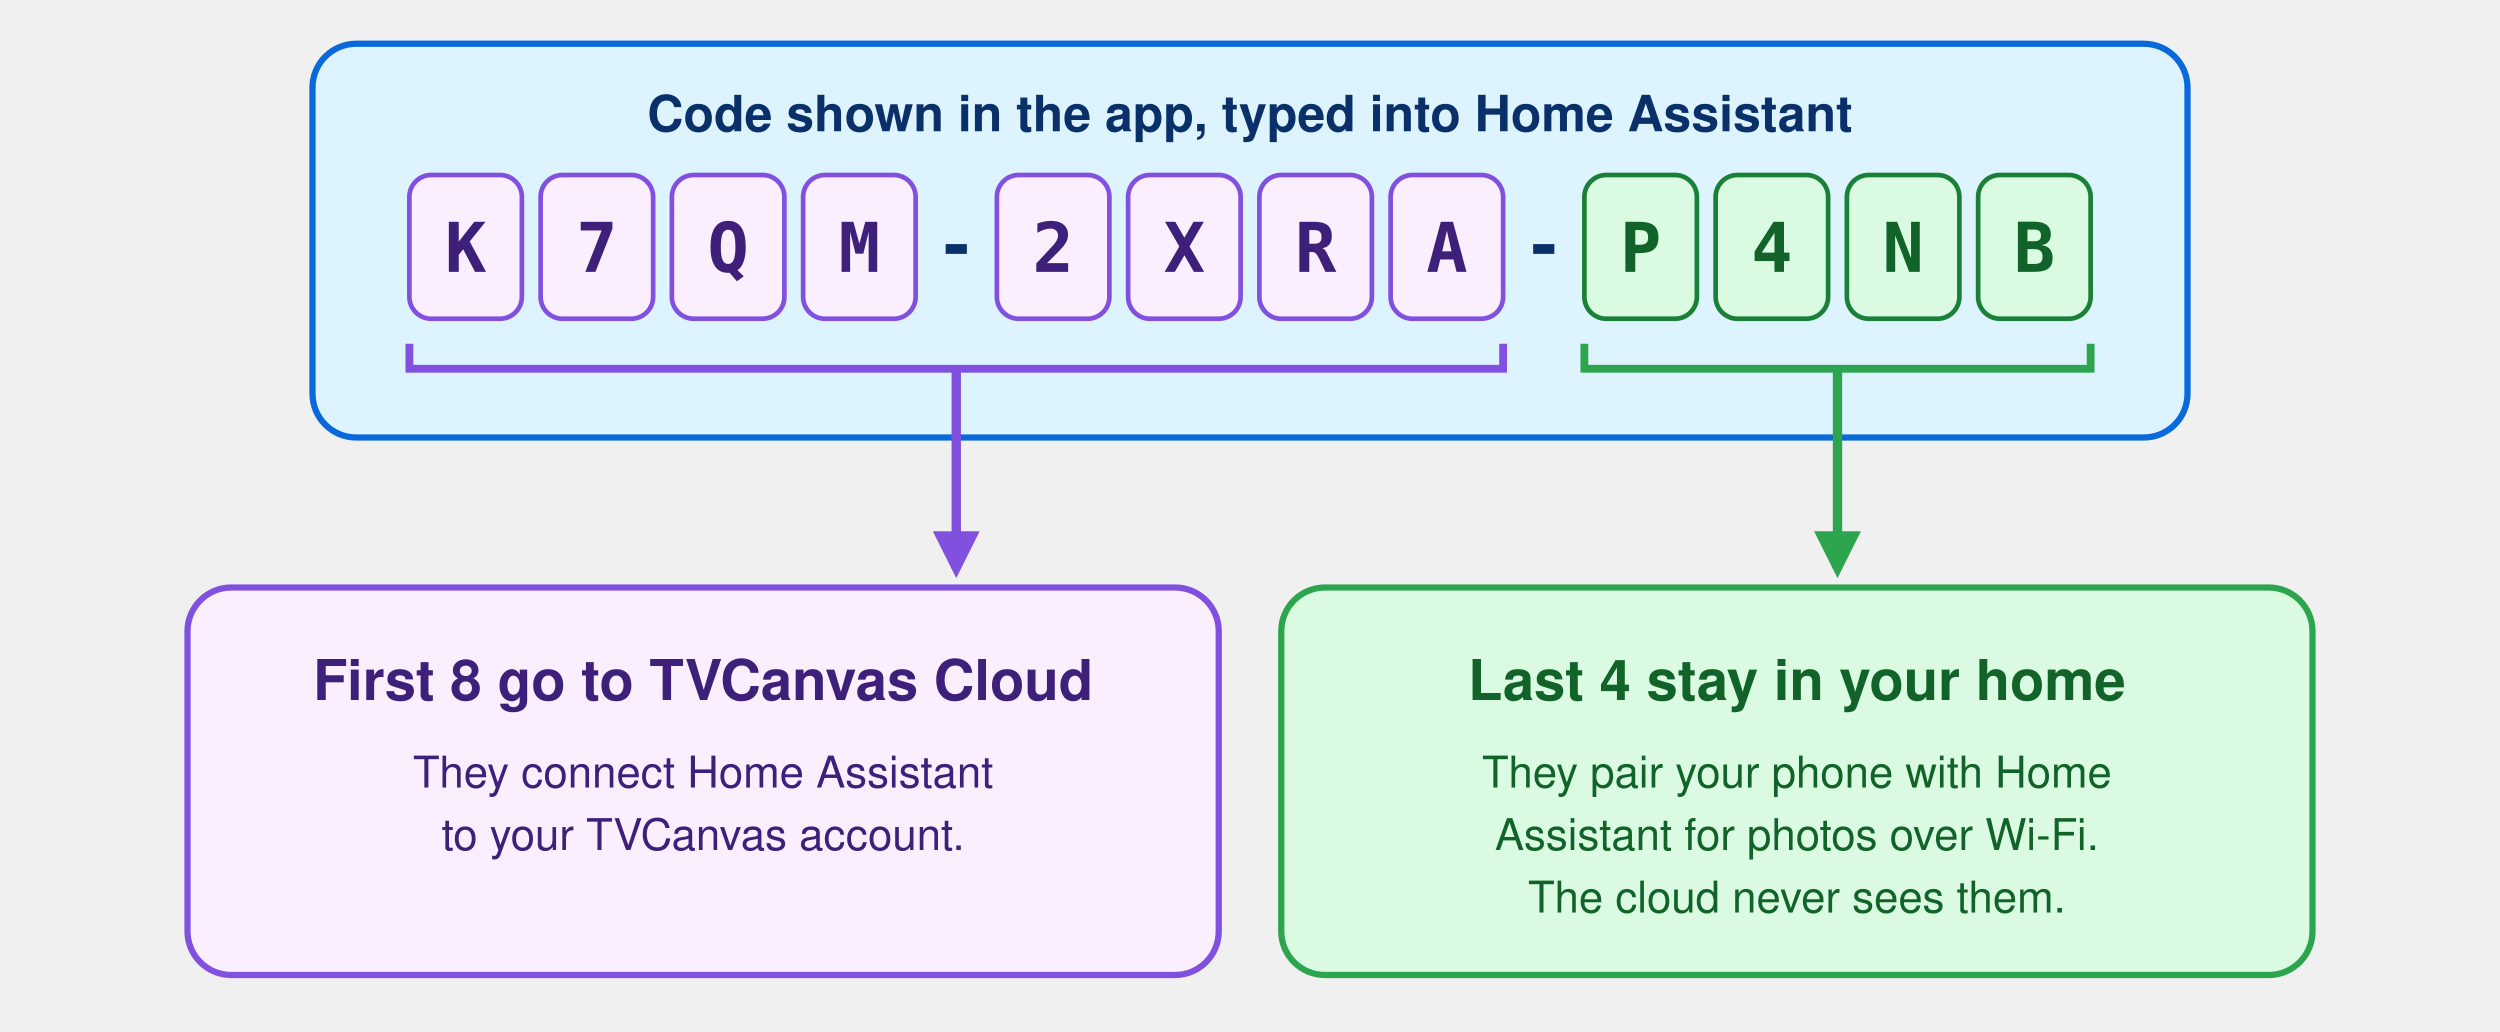
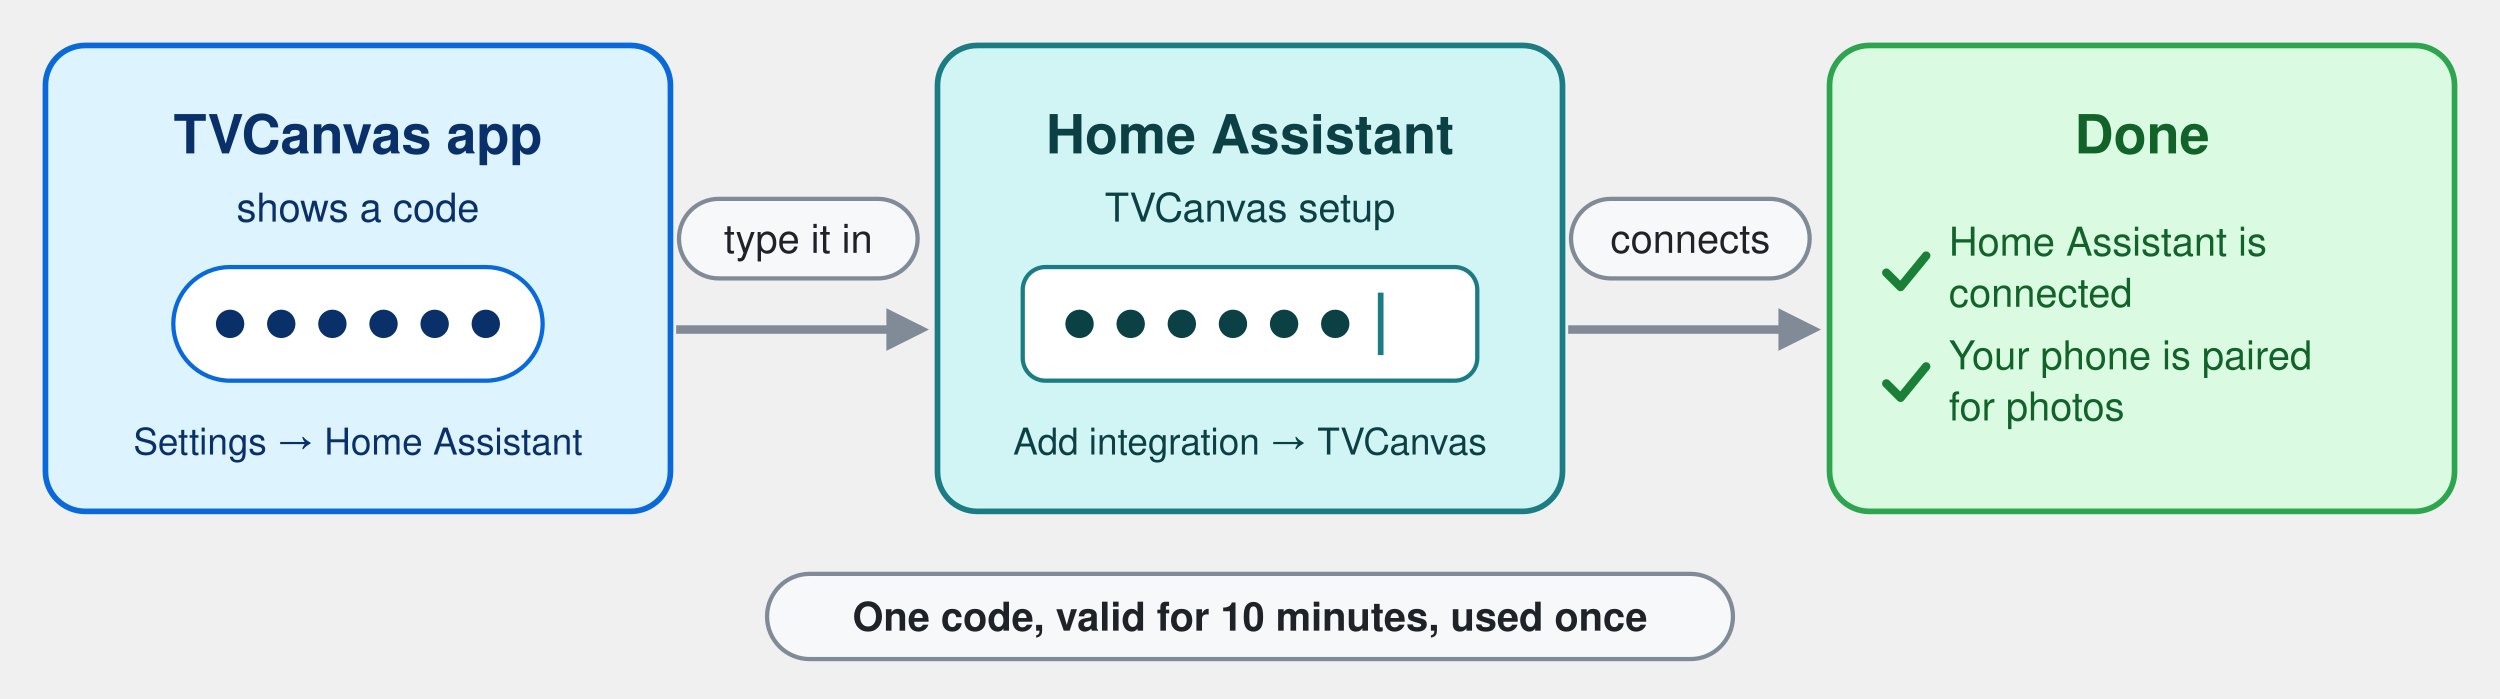
- <svg xmlns="http://www.w3.org/2000/svg" viewBox="0 0 800 330" width="800" height="330" role="img" aria-labelledby="title desc">
+ <svg xmlns="http://www.w3.org/2000/svg" viewBox="0 20 880 246" width="880" height="246" role="img" aria-labelledby="title desc">
  <defs>
-     <marker id="arrow-purple" viewBox="0 0 10 10" refX="8" refY="5" markerWidth="5" markerHeight="5" orient="auto-start-reverse">
-       <path d="M0,0 L10,5 L0,10 z" fill="#8250df" />
-     </marker>
-     <marker id="arrow-green" viewBox="0 0 10 10" refX="8" refY="5" markerWidth="5" markerHeight="5" orient="auto-start-reverse">
-       <path d="M0,0 L10,5 L0,10 z" fill="#2da44e" />
+     <marker id="arrow-grey" viewBox="0 0 10 10" refX="8" refY="5" markerWidth="5" markerHeight="5" orient="auto-start-reverse">
+       <path d="M0,0 L10,5 L0,10 z" fill="#818b98" />
    </marker>
  </defs>
  <g font-family="-apple-system, BlinkMacSystemFont, 'Segoe UI', Helvetica, Arial, sans-serif" text-anchor="middle">
-     <rect x="100" y="14" width="600" height="126" rx="14" fill="#ddf4ff" stroke="#0969da" stroke-width="2" />
-     <text x="400" y="42" font-size="16" font-weight="600" fill="#0a3069">Code shown in the app, typed into Home Assistant</text>
-     <g font-family="ui-monospace, SFMono-Regular, Menlo, Consolas, monospace" font-size="22" font-weight="700">
-       <g fill="#fbefff" stroke="#8250df" stroke-width="1.5">
-         <rect x="131" y="56" width="36" height="46" rx="7" />
-         <rect x="173" y="56" width="36" height="46" rx="7" />
-         <rect x="215" y="56" width="36" height="46" rx="7" />
-         <rect x="257" y="56" width="36" height="46" rx="7" />
-         <rect x="319" y="56" width="36" height="46" rx="7" />
-         <rect x="361" y="56" width="36" height="46" rx="7" />
-         <rect x="403" y="56" width="36" height="46" rx="7" />
-         <rect x="445" y="56" width="36" height="46" rx="7" />
-       </g>
-       <g fill="#dafbe1" stroke="#1a7f37" stroke-width="1.5">
-         <rect x="507" y="56" width="36" height="46" rx="7" />
-         <rect x="549" y="56" width="36" height="46" rx="7" />
-         <rect x="591" y="56" width="36" height="46" rx="7" />
-         <rect x="633" y="56" width="36" height="46" rx="7" />
-       </g>
-       <g fill="#3e1f79">
-         <text x="149" y="87">K</text>
-         <text x="191" y="87">7</text>
-         <text x="233" y="87">Q</text>
-         <text x="275" y="87">M</text>
-         <text x="337" y="87">2</text>
-         <text x="379" y="87">X</text>
-         <text x="421" y="87">R</text>
-         <text x="463" y="87">A</text>
-       </g>
-       <g fill="#116329">
-         <text x="525" y="87">P</text>
-         <text x="567" y="87">4</text>
-         <text x="609" y="87">N</text>
-         <text x="651" y="87">B</text>
-       </g>
-       <g fill="#0a3069">
-         <text x="306" y="86">-</text>
-         <text x="494" y="86">-</text>
-       </g>
+     <path d="M238,136 H324" fill="none" stroke="#818b98" stroke-width="3" marker-end="url(#arrow-grey)" />
+     <path d="M552,136 H638" fill="none" stroke="#818b98" stroke-width="3" marker-end="url(#arrow-grey)" />
+     <rect x="239" y="90" width="84" height="28" rx="14" fill="#f6f8fa" stroke="#818b98" stroke-width="1.5" />
+     <text x="281" y="109" font-size="14" fill="#1f2328">type it in</text>
+     <rect x="553" y="90" width="84" height="28" rx="14" fill="#f6f8fa" stroke="#818b98" stroke-width="1.5" />
+     <text x="595" y="109" font-size="14" fill="#1f2328">connects</text>
+     <rect x="16" y="36" width="220" height="164" rx="14" fill="#ddf4ff" stroke="#0969da" stroke-width="2" />
+     <text x="126" y="74" font-size="19" font-weight="600" fill="#0a3069">TVCanvas app</text>
+     <text x="126" y="98" font-size="14" fill="#0a3069">shows a code</text>
+     <rect x="61" y="114" width="130" height="40" rx="20" fill="#ffffff" stroke="#0969da" stroke-width="1.5" />
+     <g fill="#0a3069">
+       <circle cx="81" cy="134" r="5" />
+       <circle cx="99" cy="134" r="5" />
+       <circle cx="117" cy="134" r="5" />
+       <circle cx="135" cy="134" r="5" />
+       <circle cx="153" cy="134" r="5" />
+       <circle cx="171" cy="134" r="5" />
    </g>
-     <path d="M131,110 V118 H481 V110" fill="none" stroke="#8250df" stroke-width="2.5" />
-     <path d="M507,110 V118 H669 V110" fill="none" stroke="#2da44e" stroke-width="2.5" />
-     <path d="M306,118 V182" fill="none" stroke="#8250df" stroke-width="3" marker-end="url(#arrow-purple)" />
-     <path d="M588,118 V182" fill="none" stroke="#2da44e" stroke-width="3" marker-end="url(#arrow-green)" />
-     <rect x="60" y="188" width="330" height="124" rx="14" fill="#fbefff" stroke="#8250df" stroke-width="2" />
-     <text x="225" y="224" font-size="18" font-weight="600" fill="#3e1f79">First 8 go to TVCanvas Cloud</text>
-     <text x="225" y="252" font-size="14" fill="#3e1f79">They connect Home Assistant</text>
-     <text x="225" y="272" font-size="14" fill="#3e1f79">to your TVCanvas account.</text>
-     <rect x="410" y="188" width="330" height="124" rx="14" fill="#dafbe1" stroke="#2da44e" stroke-width="2" />
-     <text x="575" y="224" font-size="18" font-weight="600" fill="#116329">Last 4 stay in your home</text>
-     <text x="575" y="252" font-size="14" fill="#116329">They pair your phone with Home</text>
-     <text x="575" y="272" font-size="14" fill="#116329">Assistant for photos over Wi-Fi.</text>
-     <text x="575" y="292" font-size="14" fill="#116329">The cloud never sees them.</text>
+     <text x="126" y="180" font-size="13" fill="#0a3069">Settings → Home Assistant</text>
+     <rect x="330" y="36" width="220" height="164" rx="14" fill="#d1f4f4" stroke="#1b7c83" stroke-width="2" />
+     <text x="440" y="74" font-size="19" font-weight="600" fill="#0b4044">Home Assistant</text>
+     <text x="440" y="98" font-size="14" fill="#0b4044">TVCanvas setup</text>
+     <rect x="360" y="114" width="160" height="40" rx="8" fill="#ffffff" stroke="#1b7c83" stroke-width="1.5" />
+     <g fill="#0b4044">
+       <circle cx="380" cy="134" r="5" />
+       <circle cx="398" cy="134" r="5" />
+       <circle cx="416" cy="134" r="5" />
+       <circle cx="434" cy="134" r="5" />
+       <circle cx="452" cy="134" r="5" />
+       <circle cx="470" cy="134" r="5" />
+     </g>
+     <path d="M486,123 V145" stroke="#1b7c83" stroke-width="2" />
+     <text x="440" y="180" font-size="13" fill="#0b4044">Add integration → TVCanvas</text>
+     <rect x="644" y="36" width="220" height="164" rx="14" fill="#dafbe1" stroke="#2da44e" stroke-width="2" />
+     <text x="754" y="74" font-size="19" font-weight="600" fill="#116329">Done</text>
+     <g fill="none" stroke="#1a7f37" stroke-width="3" stroke-linecap="round" stroke-linejoin="round">
+       <path d="M664,116 l5,5 l9,-11" />
+       <path d="M664,155 l5,5 l9,-11" />
+     </g>
+     <g text-anchor="start" font-size="14" fill="#116329">
+       <text x="686" y="110">Home Assistant is</text>
+       <text x="686" y="128">connected</text>
+       <text x="686" y="150">Your phone is paired</text>
+       <text x="686" y="168">for photos</text>
+     </g>
+     <rect x="270" y="222" width="340" height="30" rx="15" fill="#f6f8fa" stroke="#818b98" stroke-width="1.5" />
+     <text x="440" y="242" font-size="14" font-weight="600" fill="#1f2328">One code, valid for 10 minutes, used once</text>
  </g>
</svg>
